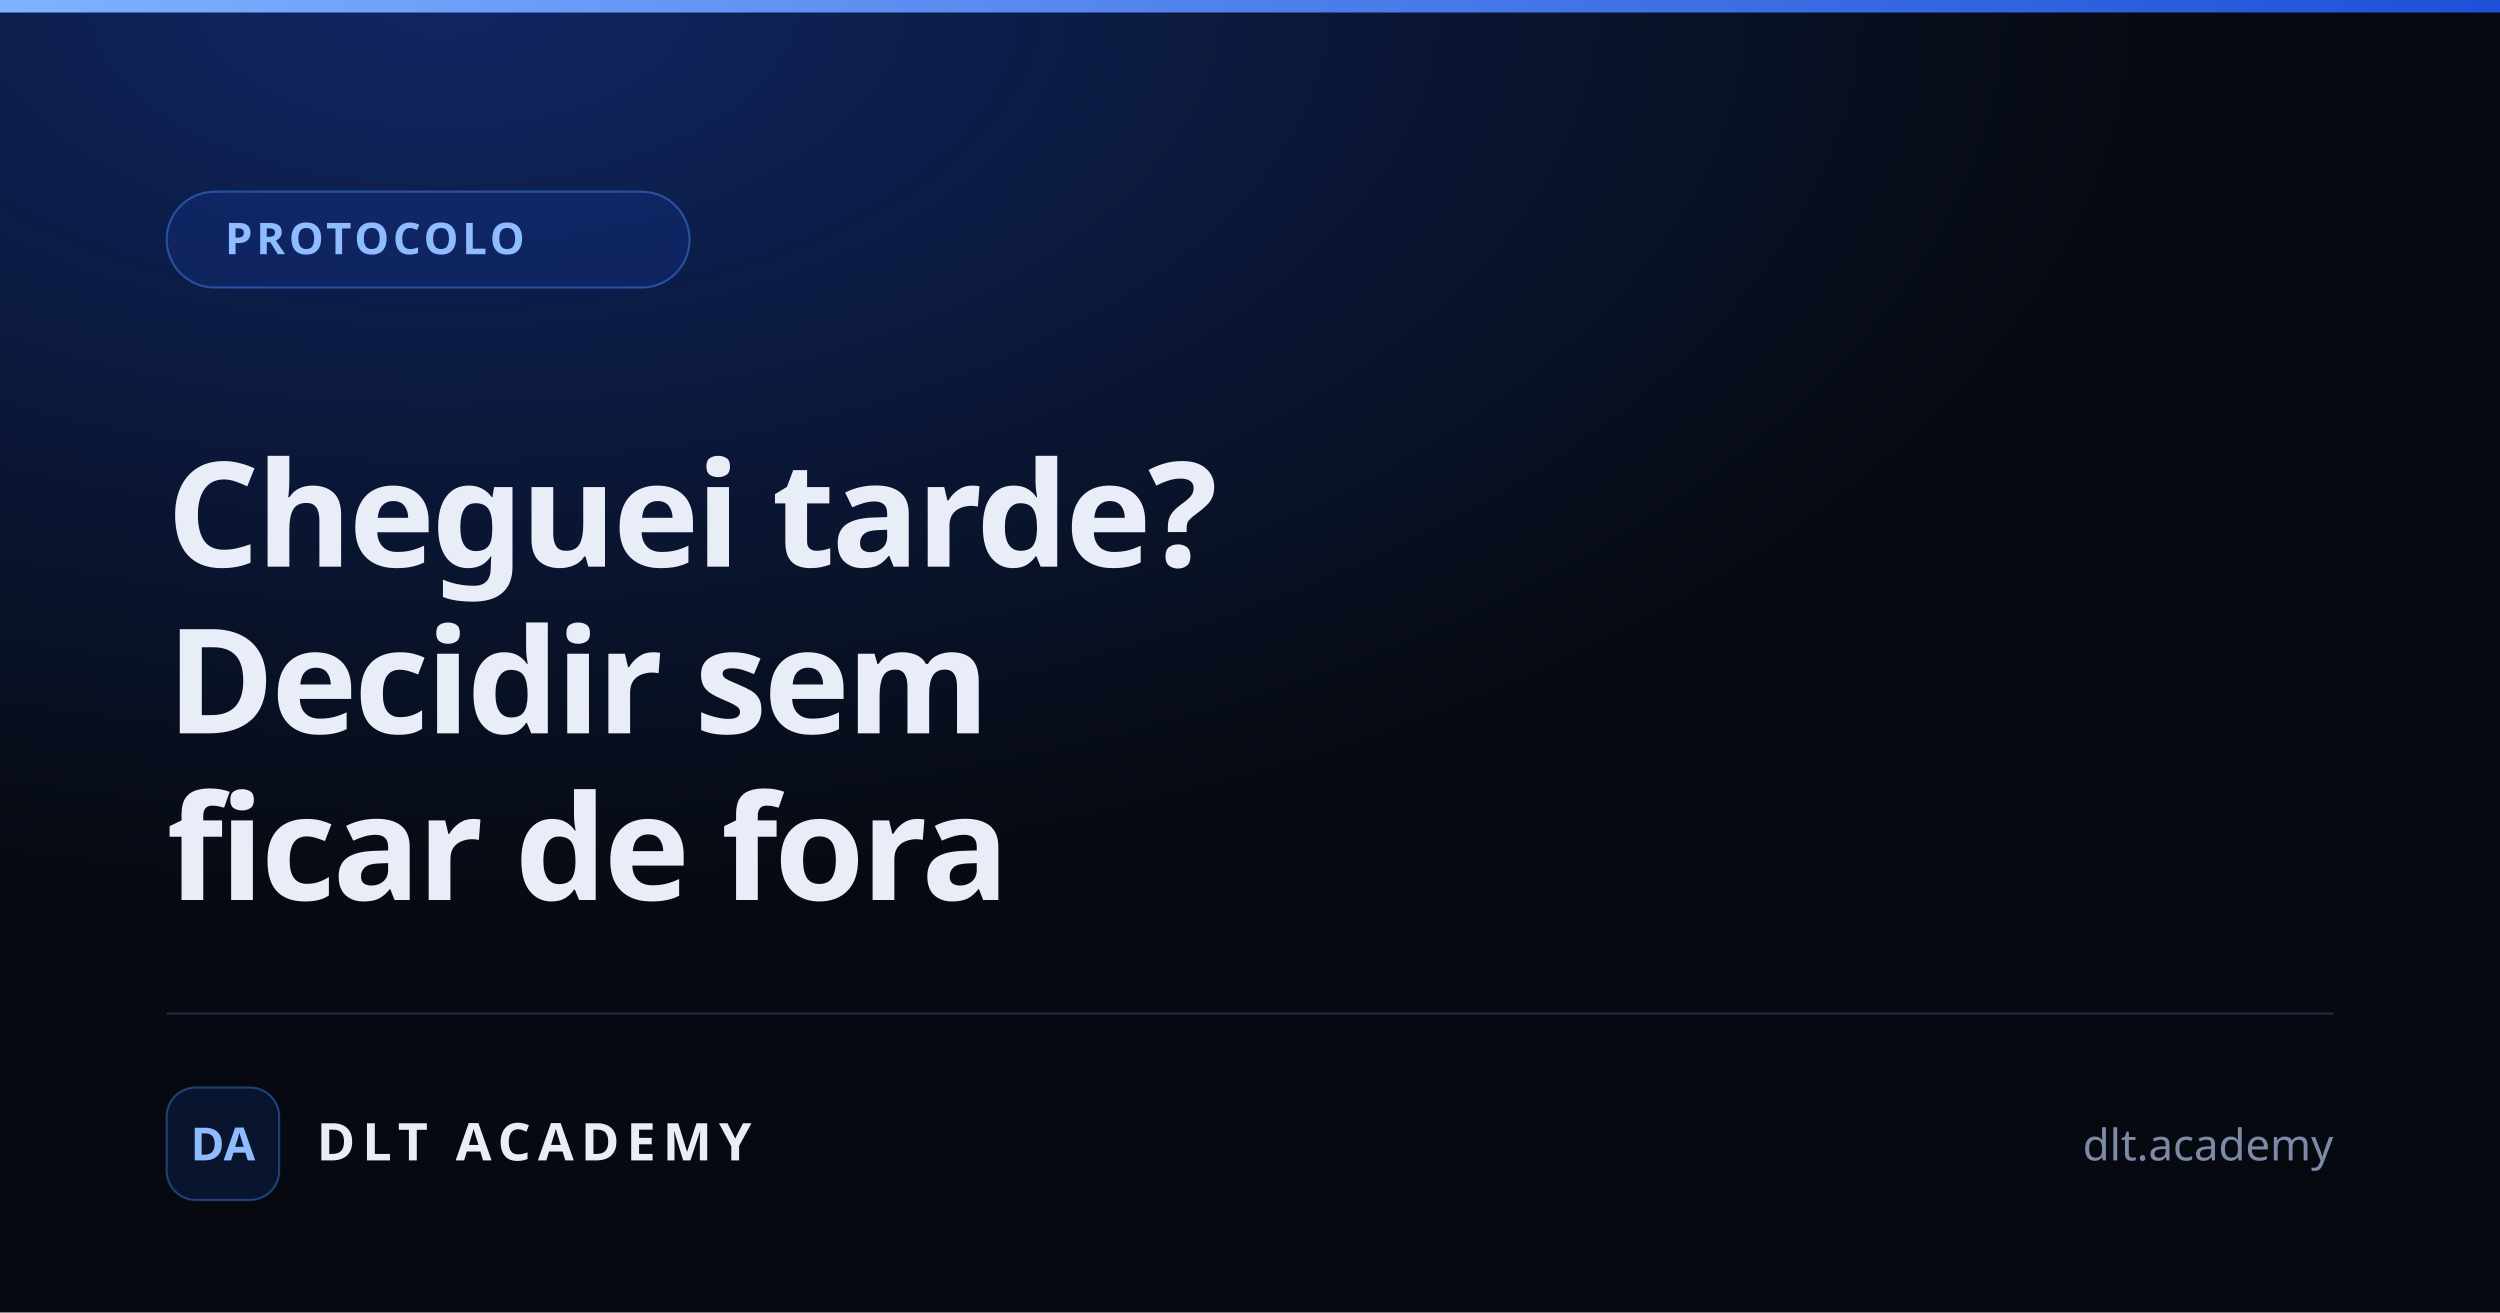
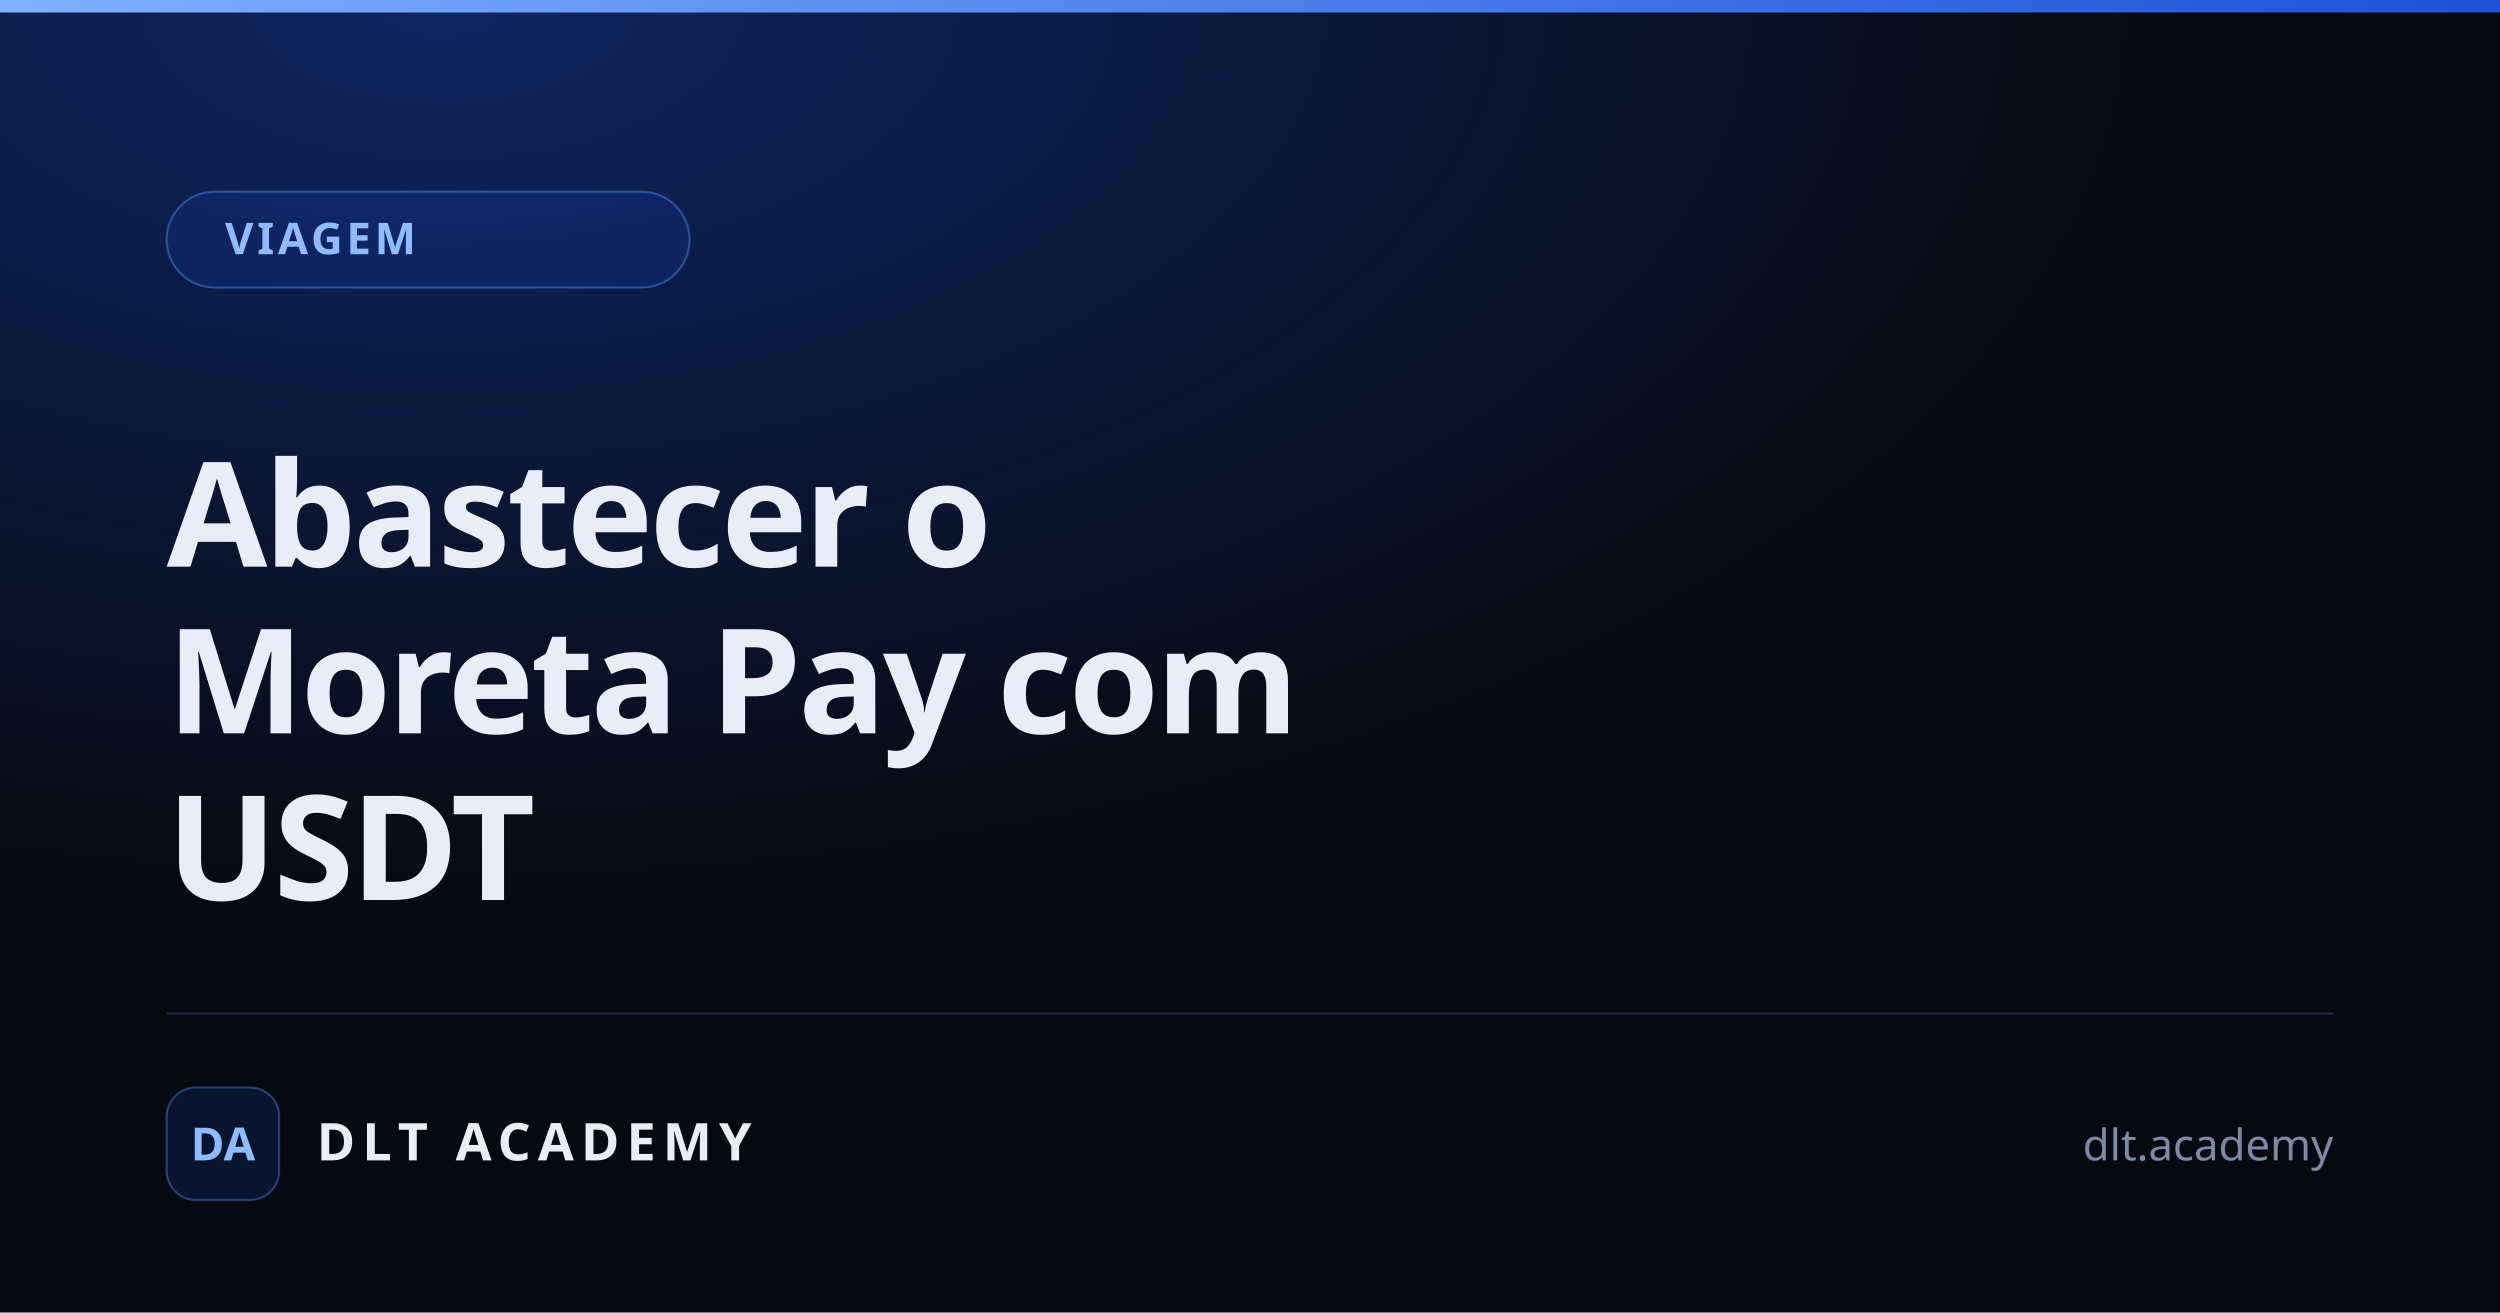
- <svg xmlns="http://www.w3.org/2000/svg" width="1200" height="630" viewBox="0 0 1200 630" role="img" aria-label="Cheguei tarde? Protocolo DLT Academy">
+ <svg xmlns="http://www.w3.org/2000/svg" width="1200" height="630" viewBox="0 0 1200 630" role="img" aria-label="Abastecer Moreta Pay com USDT — DLT Academy">
  <defs>
    <radialGradient id="glow" cx="18%" cy="0%" r="70%">
      <stop offset="0%" stop-color="#1E4FD8" stop-opacity="0.42" />
      <stop offset="100%" stop-color="#1E4FD8" stop-opacity="0" />
    </radialGradient>
    <linearGradient id="rule" x1="0" y1="0" x2="1" y2="0">
      <stop offset="0%" stop-color="#7FB2FF" />
      <stop offset="100%" stop-color="#1E4FD8" />
    </linearGradient>
  </defs>
  <rect width="1200" height="630" fill="#06090F" />
  <rect width="1200" height="630" fill="url(#glow)" />
  <rect x="0" y="0" width="1200" height="6" fill="url(#rule)" />
  <rect x="80" y="92" width="251" height="46" rx="23" fill="#1E4FD8" fill-opacity="0.16" stroke="#4A8DF8" stroke-opacity="0.45" />
-   <text x="108" y="122" font-family="Sora, 'Trebuchet MS', sans-serif" font-size="21" font-weight="700" letter-spacing="1.8" fill="#8FBBFF">PROTOCOLO</text>
+   <text x="108" y="122" font-family="Sora, 'Trebuchet MS', sans-serif" font-size="21" font-weight="700" letter-spacing="1.8" fill="#8FBBFF">VIAGEM</text>
  <text font-family="Sora, 'Trebuchet MS', sans-serif" font-size="70" font-weight="700" letter-spacing="-1.6" fill="#E8EDF7">
-     <tspan x="80" y="272">Cheguei tarde?</tspan>
-     <tspan x="80" y="352">Decidir sem</tspan>
-     <tspan x="80" y="432">ficar de fora</tspan>
+     <tspan x="80" y="272">Abastecer o</tspan>
+     <tspan x="80" y="352">Moreta Pay com</tspan>
+     <tspan x="80" y="432">USDT</tspan>
  </text>
  <rect x="80" y="486" width="1040" height="1" fill="#1E2C4E" />
  <rect x="80" y="522" width="54" height="54" rx="14" fill="#1E4FD8" fill-opacity="0.16" stroke="#4A8DF8" stroke-opacity="0.4" />
  <text x="107" y="557" text-anchor="middle" font-family="Sora, 'Trebuchet MS', sans-serif" font-size="22" font-weight="700" fill="#8FBBFF">DA</text>
  <text x="152" y="557" font-family="Sora, 'Trebuchet MS', sans-serif" font-size="25" font-weight="700" letter-spacing="3.4" fill="#E8EDF7">DLT ACADEMY</text>
  <text x="1120" y="557" text-anchor="end" font-family="Sora, 'Trebuchet MS', sans-serif" font-size="21" font-weight="500" fill="#7C8AA6">dlt.academy</text>
</svg>
